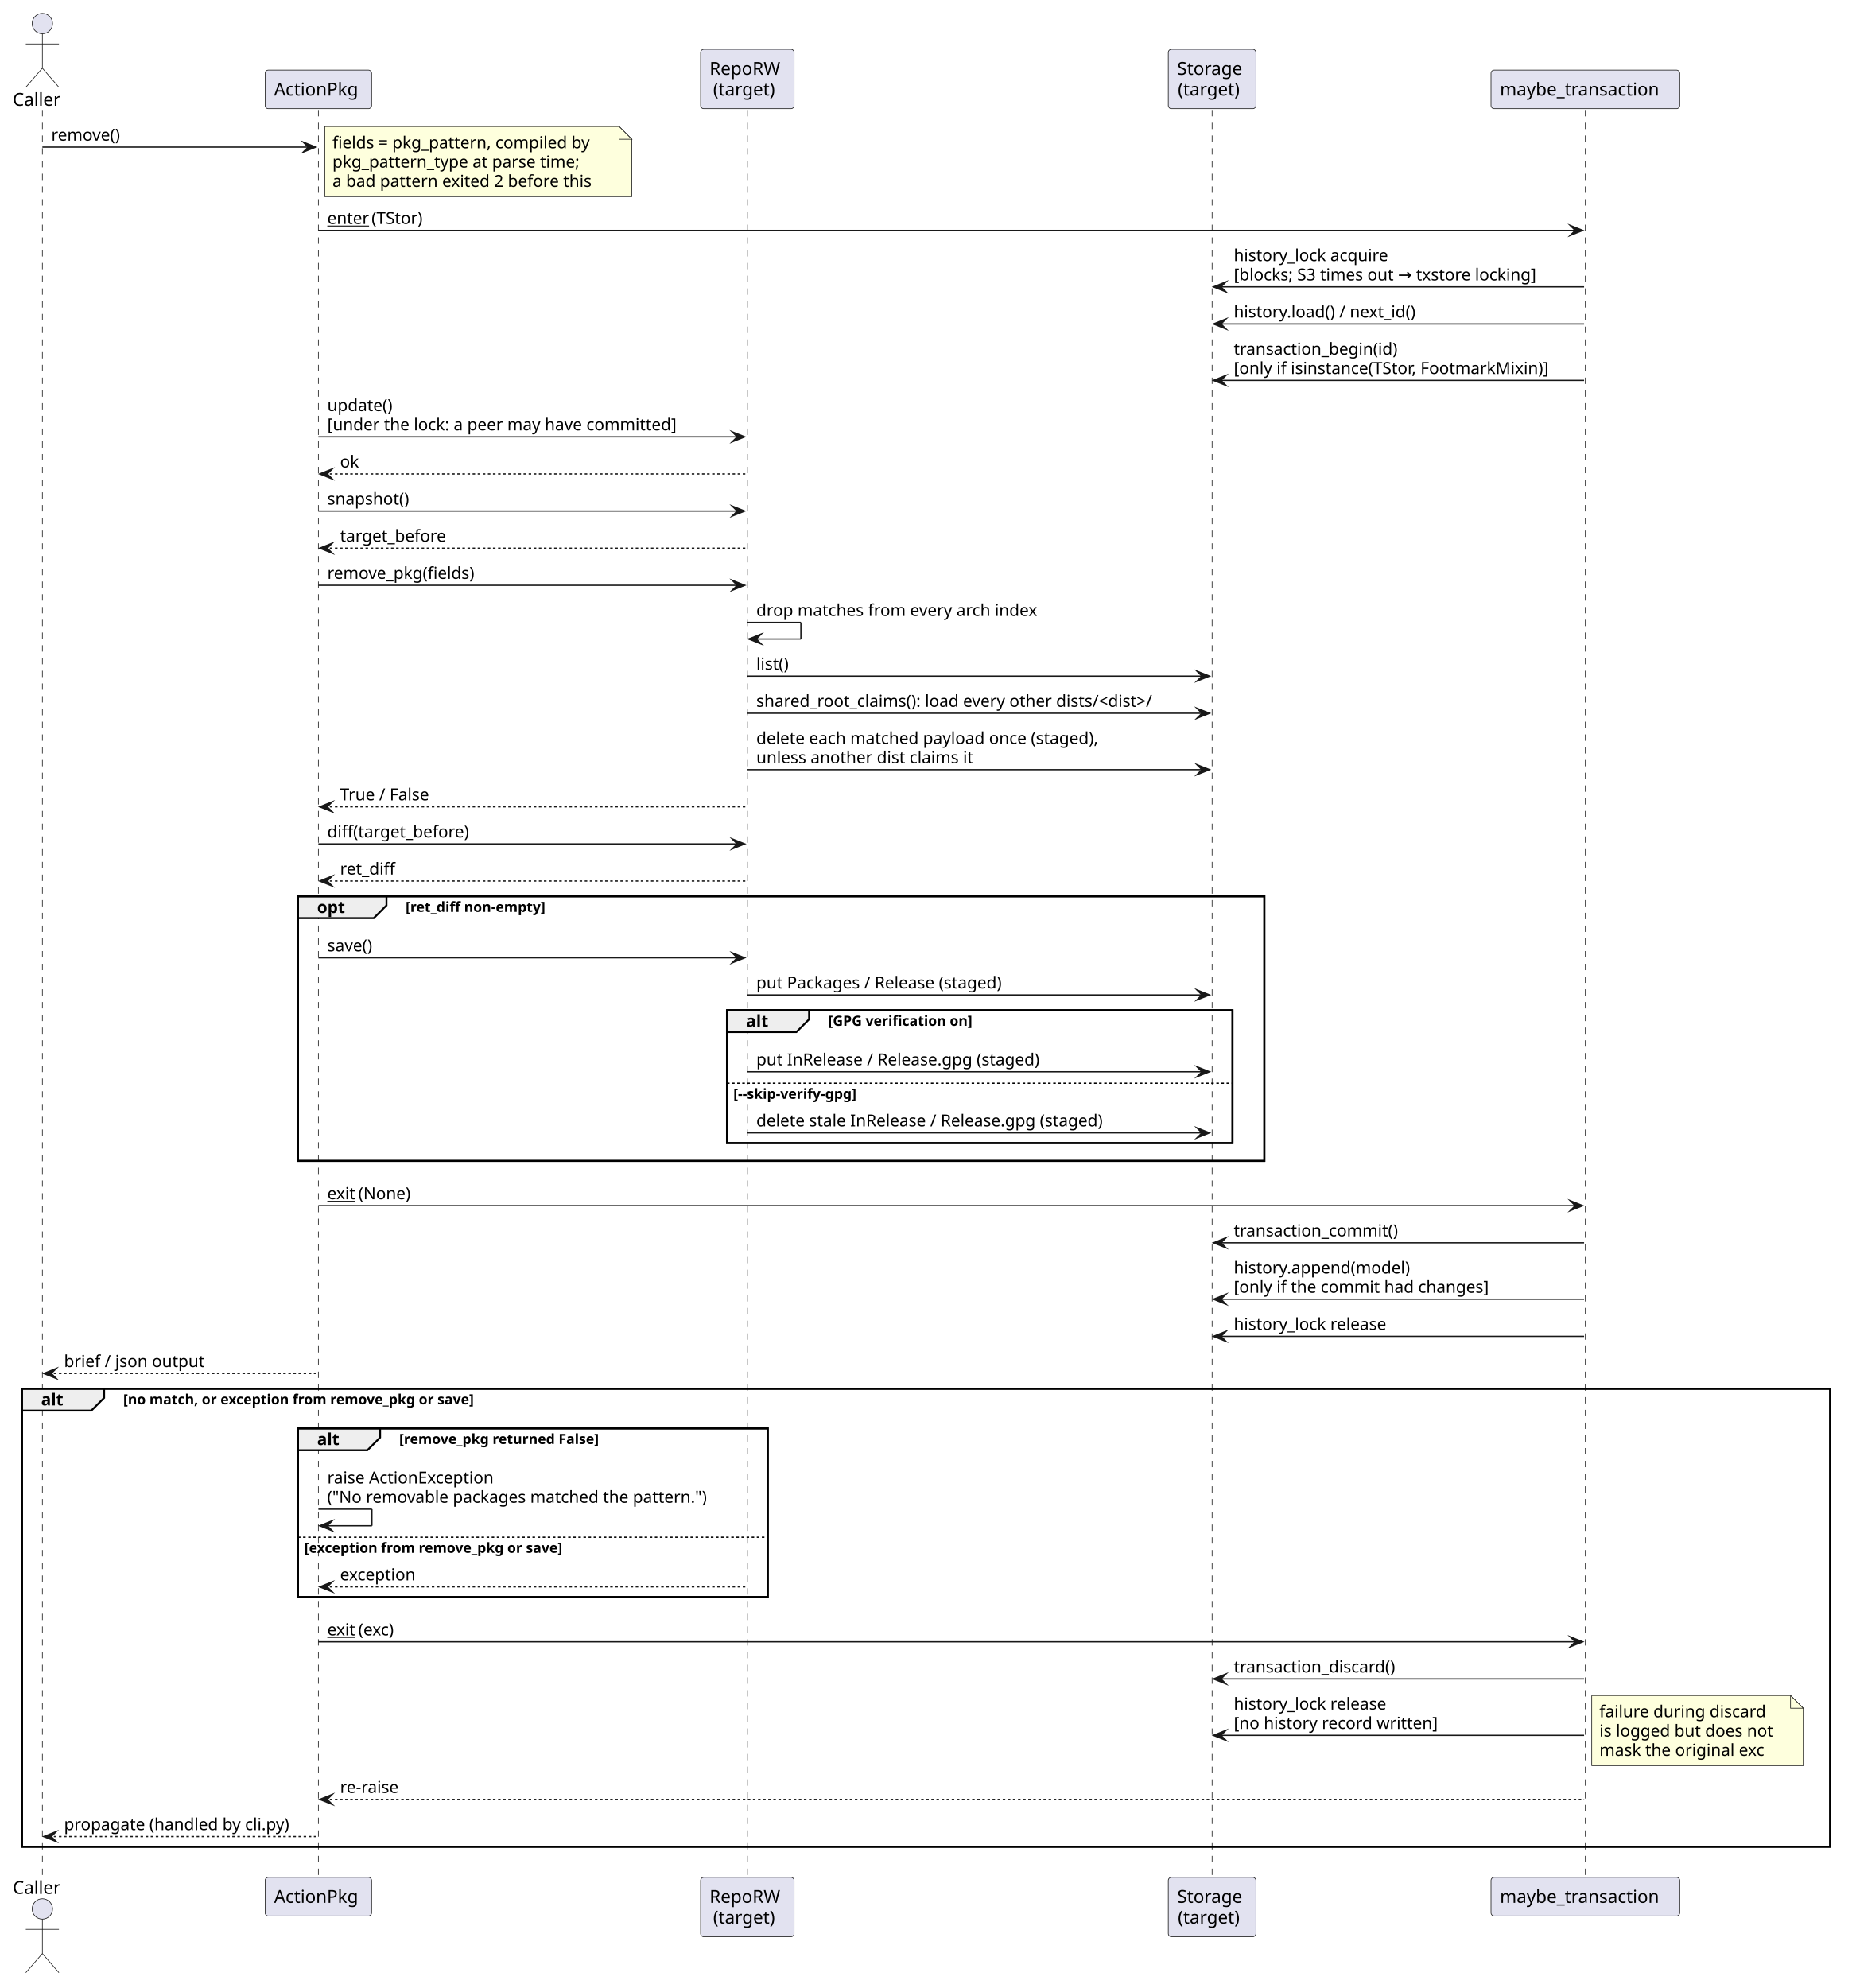
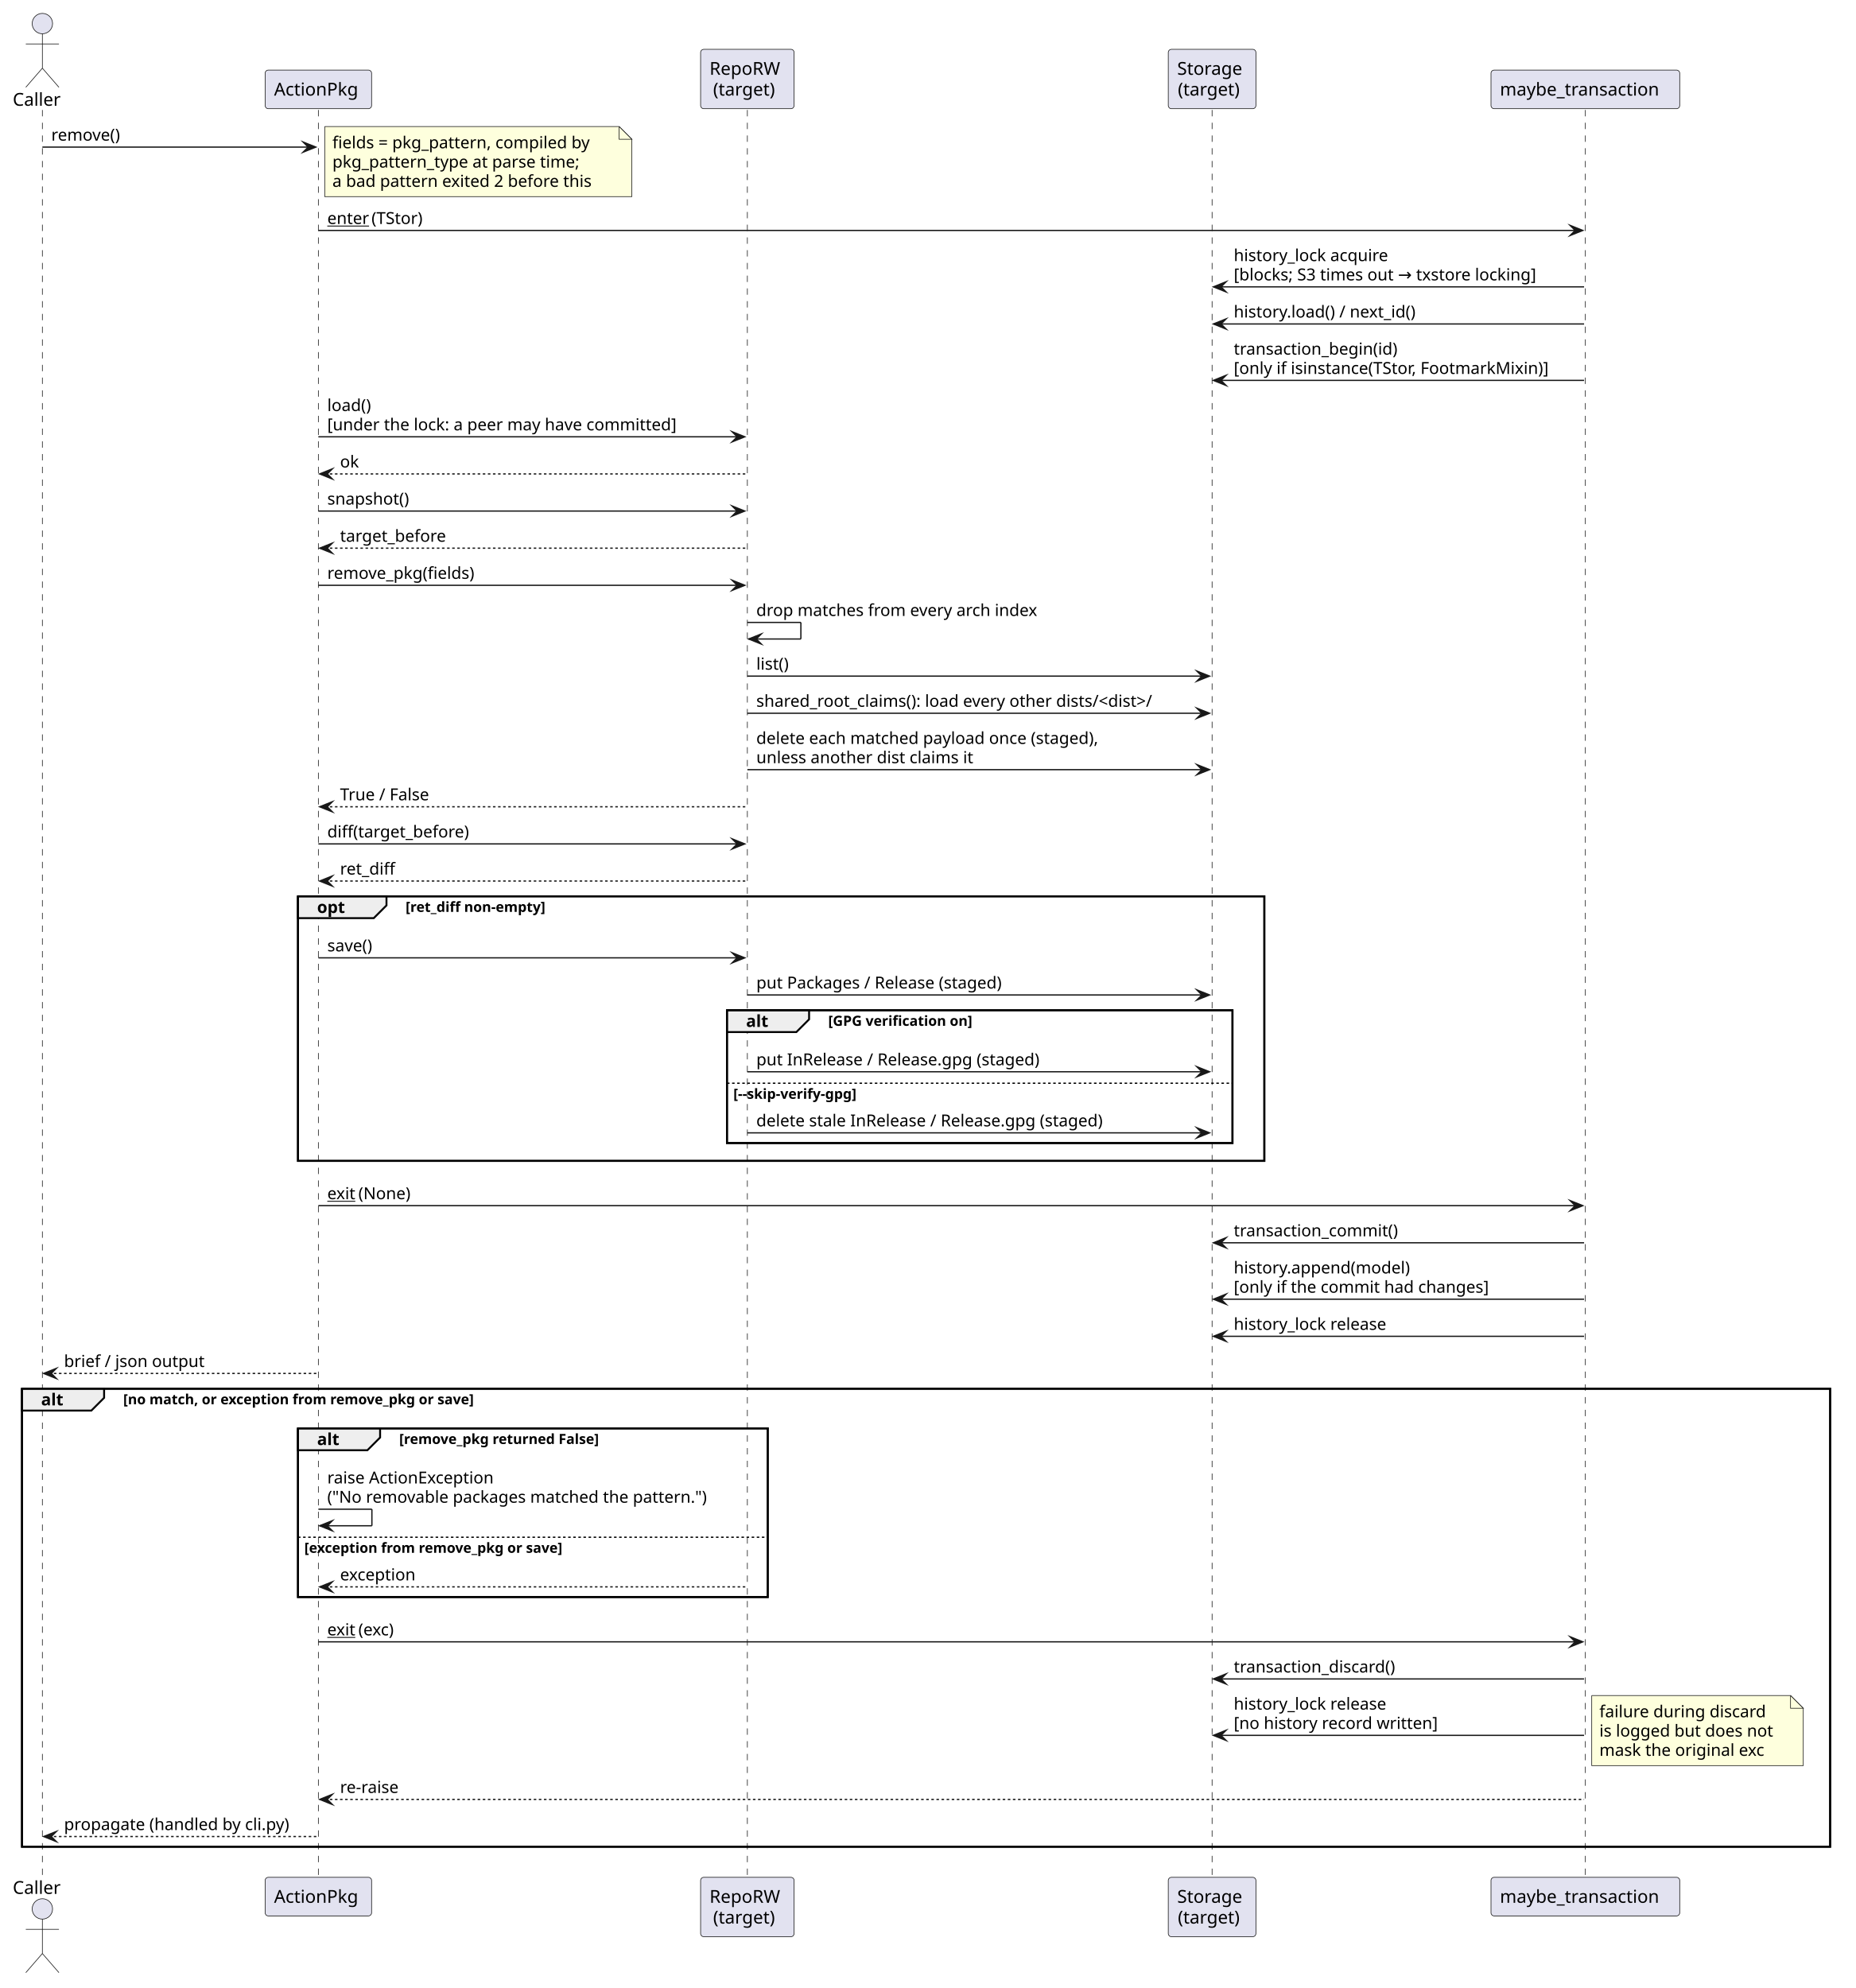
<svg xmlns="http://www.w3.org/2000/svg" version="1.1" data-diagram-type="SEQUENCE" style="width:1456px;height:1560px;background:#FFFFFF;" width="1456px" height="1560px" viewBox="0 0 1456 1560" zoomAndPan="magnify" preserveAspectRatio="none" contentStyleType="text/css">
  <defs />
  <g font-family="sans-serif" lengthAdjust="spacing">
    <rect x="233.827" y="703.352" width="758.311" height="207.602" fill="none" style="stroke:#000;stroke-width:1.5;" />
    <rect x="570.459" y="792.75" width="396.679" height="104.203" fill="none" style="stroke:#000;stroke-width:1.5;" />
    <rect x="17.251" y="1089.75" width="1418.88" height="359.398" fill="none" style="stroke:#000;stroke-width:1.5;" />
    <rect x="233.827" y="1120.883" width="368.632" height="132.336" fill="none" style="stroke:#000;stroke-width:1.5;" />
    <g class="participant-lifeline" data-qualified-name="Caller" data-entity-uid="part1" id="part1-lifeline" data-source-line="1">
      <g>
        <rect x="29.751" y="86.297" width="8" height="1386.852" fill="#000" fill-opacity="0" />
        <line x1="33.251" y1="86.297" x2="33.251" y2="1473.148" style="stroke:#181818;stroke-width:0.5;stroke-dasharray:5,5;" />
      </g>
    </g>
    <g class="participant-lifeline" data-qualified-name="ActionPkg" data-entity-uid="part2" id="part2-lifeline" data-source-line="2">
      <g>
        <rect x="246.327" y="86.297" width="8" height="1386.852" fill="#000" fill-opacity="0" />
        <line x1="249.827" y1="86.297" x2="249.827" y2="1473.148" style="stroke:#181818;stroke-width:0.5;stroke-dasharray:5,5;" />
      </g>
    </g>
    <g class="participant-lifeline" data-qualified-name="Tgt" data-entity-uid="part3" id="part3-lifeline" data-source-line="3">
      <g>
        <rect x="582.959" y="86.297" width="8" height="1386.852" fill="#000" fill-opacity="0" />
        <line x1="586.459" y1="86.297" x2="586.459" y2="1473.148" style="stroke:#181818;stroke-width:0.5;stroke-dasharray:5,5;" />
      </g>
    </g>
    <g class="participant-lifeline" data-qualified-name="TStor" data-entity-uid="part4" id="part4-lifeline" data-source-line="4">
      <g>
        <rect x="947.638" y="86.297" width="8" height="1386.852" fill="#000" fill-opacity="0" />
        <line x1="951.138" y1="86.297" x2="951.138" y2="1473.148" style="stroke:#181818;stroke-width:0.5;stroke-dasharray:5,5;" />
      </g>
    </g>
    <g class="participant-lifeline" data-qualified-name="CM" data-entity-uid="part5" id="part5-lifeline" data-source-line="5">
      <g>
        <rect x="1240.543" y="86.297" width="8" height="1386.852" fill="#000" fill-opacity="0" />
        <line x1="1244.043" y1="86.297" x2="1244.043" y2="1473.148" style="stroke:#181818;stroke-width:0.5;stroke-dasharray:5,5;" />
      </g>
    </g>
    <g class="participant participant-head" data-qualified-name="Caller" data-entity-uid="part1" id="part1-head" data-source-line="1">
      <text x="10" y="82.995" fill="#000" font-size="14" textLength="40.503">Caller</text>
      <ellipse cx="33.251" cy="18.5" rx="8" ry="8" fill="#E2E2F0" style="stroke:#181818;stroke-width:0.5;" />
      <path d="M33.251,26.5 L33.251,53.5 M20.251,34.5 L46.251,34.5 M33.251,53.5 L20.251,68.5 M33.251,53.5 L46.251,68.5" style="stroke:#181818;stroke-width:0.5;" fill="none" />
    </g>
    <g class="participant participant-head" data-qualified-name="ActionPkg" data-entity-uid="part2" id="part2-head" data-source-line="2">
      <rect x="208.063" y="55" width="83.528" height="30.297" fill="#E2E2F0" style="stroke:#181818;stroke-width:0.5;" rx="2.5" ry="2.5" />
      <text x="215.063" y="74.995" fill="#000" font-size="14" textLength="69.528">ActionPkg</text>
    </g>
    <g class="participant participant-head" data-qualified-name="Tgt" data-entity-uid="part3" id="part3-head" data-source-line="3">
      <rect x="549.777" y="38.703" width="73.363" height="46.594" fill="#E2E2F0" style="stroke:#181818;stroke-width:0.5;" rx="2.5" ry="2.5" />
      <text x="556.777" y="58.698" fill="#000" font-size="14" textLength="59.363">RepoRW</text>
      <text x="559.59" y="74.995" fill="#000" font-size="14" textLength="53.737">(target)</text>
    </g>
    <g class="participant participant-head" data-qualified-name="TStor" data-entity-uid="part4" id="part4-head" data-source-line="4">
      <rect x="916.75" y="38.703" width="68.776" height="46.594" fill="#E2E2F0" style="stroke:#181818;stroke-width:0.5;" rx="2.5" ry="2.5" />
      <text x="923.75" y="58.698" fill="#000" font-size="14" textLength="54.776">Storage</text>
      <text x="924.269" y="74.995" fill="#000" font-size="14" textLength="53.737">(target)</text>
    </g>
    <g class="participant participant-head" data-qualified-name="CM" data-entity-uid="part5" id="part5-head" data-source-line="5">
      <rect x="1170" y="55" width="148.087" height="30.297" fill="#E2E2F0" style="stroke:#181818;stroke-width:0.5;" rx="2.5" ry="2.5" />
      <text x="1177" y="74.995" fill="#000" font-size="14" textLength="134.087">maybe_transaction</text>
    </g>
    <g class="participant participant-tail" data-qualified-name="Caller" data-entity-uid="part1" id="part1-tail" data-source-line="1">
      <text x="10" y="1486.144" fill="#000" font-size="14" textLength="40.503">Caller</text>
      <ellipse cx="33.251" cy="1497.945" rx="8" ry="8" fill="#E2E2F0" style="stroke:#181818;stroke-width:0.5;" />
      <path d="M33.251,1505.945 L33.251,1532.945 M20.251,1513.945 L46.251,1513.945 M33.251,1532.945 L20.251,1547.945 M33.251,1532.945 L46.251,1547.945" style="stroke:#181818;stroke-width:0.5;" fill="none" />
    </g>
    <g class="participant participant-tail" data-qualified-name="ActionPkg" data-entity-uid="part2" id="part2-tail" data-source-line="2">
      <rect x="208.063" y="1473.148" width="83.528" height="30.297" fill="#E2E2F0" style="stroke:#181818;stroke-width:0.5;" rx="2.5" ry="2.5" />
      <text x="215.063" y="1493.144" fill="#000" font-size="14" textLength="69.528">ActionPkg</text>
    </g>
    <g class="participant participant-tail" data-qualified-name="Tgt" data-entity-uid="part3" id="part3-tail" data-source-line="3">
      <rect x="549.777" y="1473.148" width="73.363" height="46.594" fill="#E2E2F0" style="stroke:#181818;stroke-width:0.5;" rx="2.5" ry="2.5" />
      <text x="556.777" y="1493.144" fill="#000" font-size="14" textLength="59.363">RepoRW</text>
      <text x="559.59" y="1509.44" fill="#000" font-size="14" textLength="53.737">(target)</text>
    </g>
    <g class="participant participant-tail" data-qualified-name="TStor" data-entity-uid="part4" id="part4-tail" data-source-line="4">
      <rect x="916.75" y="1473.148" width="68.776" height="46.594" fill="#E2E2F0" style="stroke:#181818;stroke-width:0.5;" rx="2.5" ry="2.5" />
      <text x="923.75" y="1493.144" fill="#000" font-size="14" textLength="54.776">Storage</text>
      <text x="924.269" y="1509.44" fill="#000" font-size="14" textLength="53.737">(target)</text>
    </g>
    <g class="participant participant-tail" data-qualified-name="CM" data-entity-uid="part5" id="part5-tail" data-source-line="5">
      <rect x="1170" y="1473.148" width="148.087" height="30.297" fill="#E2E2F0" style="stroke:#181818;stroke-width:0.5;" rx="2.5" ry="2.5" />
      <text x="1177" y="1493.144" fill="#000" font-size="14" textLength="134.087">maybe_transaction</text>
    </g>
    <g class="message" data-entity-1="part1" data-entity-2="part2" id="msg1" data-source-line="7">
      <polygon points="237.827,111.43,247.827,115.43,237.827,119.43,241.827,115.43" fill="#181818" style="stroke:#181818;stroke-width:1;stroke-linejoin:miter;stroke-miterlimit:10;" />
      <line x1="33.251" y1="115.43" x2="243.827" y2="115.43" style="stroke:#181818;stroke-width:1;" />
      <text x="40.251" y="110.364" fill="#000" font-size="13" textLength="59.795">remove()</text>
    </g>
    <path d="M254.827,99.297 L254.827,154.297 L495.827,154.297 L495.827,109.297 L485.827,99.297 L254.827,99.297" style="stroke:#181818;stroke-width:0.5;" fill="#FEFFDD" />
    <path d="M485.827,99.297 L485.827,109.297 L495.827,109.297 L485.827,99.297" style="stroke:#181818;stroke-width:0.5;" fill="#FEFFDD" />
    <text x="260.827" y="116.364" fill="#000" font-size="13" textLength="220.34">fields = pkg_pattern, compiled by</text>
    <text x="260.827" y="131.497" fill="#000" font-size="13" textLength="209.612">pkg_pattern_type at parse time;</text>
    <text x="260.827" y="146.629" fill="#000" font-size="13" textLength="219.991">a bad pattern exited 2 before this</text>
    <g class="message" data-entity-1="part2" data-entity-2="part5" id="msg2" data-source-line="14">
      <polygon points="1232.043,176.828,1242.043,180.828,1232.043,184.828,1236.043,180.828" fill="#181818" style="stroke:#181818;stroke-width:1;stroke-linejoin:miter;stroke-miterlimit:10;" />
      <line x1="249.827" y1="180.828" x2="1238.043" y2="180.828" style="stroke:#181818;stroke-width:1;" />
      <text x="256.827" y="175.762" fill="#000" font-size="13" textLength="34.677" text-decoration="underline">enter</text>
      <text x="291.504" y="175.762" fill="#000" font-size="13" textLength="44.732">(TStor)</text>
    </g>
    <g class="message" data-entity-1="part5" data-entity-2="part4" id="msg3" data-source-line="15">
      <polygon points="962.138,221.094,952.138,225.094,962.138,229.094,958.138,225.094" fill="#181818" style="stroke:#181818;stroke-width:1;stroke-linejoin:miter;stroke-miterlimit:10;" />
      <line x1="956.138" y1="225.094" x2="1243.043" y2="225.094" style="stroke:#181818;stroke-width:1;" />
      <text x="968.138" y="204.895" fill="#000" font-size="13" textLength="130.146">history_lock acquire</text>
      <text x="968.138" y="220.028" fill="#000" font-size="13" textLength="257.734">[blocks; S3 times out → txstore locking]</text>
    </g>
    <g class="message" data-entity-1="part5" data-entity-2="part4" id="msg4" data-source-line="16">
      <polygon points="962.138,250.227,952.138,254.227,962.138,258.227,958.138,254.227" fill="#181818" style="stroke:#181818;stroke-width:1;stroke-linejoin:miter;stroke-miterlimit:10;" />
      <line x1="956.138" y1="254.227" x2="1243.043" y2="254.227" style="stroke:#181818;stroke-width:1;" />
      <text x="968.138" y="249.161" fill="#000" font-size="13" textLength="156.952">history.load() / next_id()</text>
    </g>
    <g class="message" data-entity-1="part5" data-entity-2="part4" id="msg5" data-source-line="17">
      <polygon points="962.138,294.492,952.138,298.492,962.138,302.492,958.138,298.492" fill="#181818" style="stroke:#181818;stroke-width:1;stroke-linejoin:miter;stroke-miterlimit:10;" />
      <line x1="956.138" y1="298.492" x2="1243.043" y2="298.492" style="stroke:#181818;stroke-width:1;" />
      <text x="968.138" y="278.293" fill="#000" font-size="13" textLength="138.296">transaction_begin(id)</text>
      <text x="968.138" y="293.426" fill="#000" font-size="13" textLength="268.906">[only if isinstance(TStor, FootmarkMixin)]</text>
    </g>
    <g class="message" data-entity-1="part2" data-entity-2="part3" id="msg6" data-source-line="19">
      <polygon points="574.459,338.758,584.459,342.758,574.459,346.758,578.459,342.758" fill="#181818" style="stroke:#181818;stroke-width:1;stroke-linejoin:miter;stroke-miterlimit:10;" />
      <line x1="249.827" y1="342.758" x2="580.459" y2="342.758" style="stroke:#181818;stroke-width:1;" />
-       <text x="256.827" y="322.559" fill="#000" font-size="13" textLength="55.948">update()</text>
+       <text x="256.827" y="322.559" fill="#000" font-size="13" textLength="37.927">load()</text>
      <text x="256.827" y="337.692" fill="#000" font-size="13" textLength="297.362">[under the lock: a peer may have committed]</text>
    </g>
    <g class="message" data-entity-1="part3" data-entity-2="part2" id="msg7" data-source-line="20">
      <polygon points="260.827,367.891,250.827,371.891,260.827,375.891,256.827,371.891" fill="#181818" style="stroke:#181818;stroke-width:1;stroke-linejoin:miter;stroke-miterlimit:10;" />
      <line x1="254.827" y1="371.891" x2="585.459" y2="371.891" style="stroke:#181818;stroke-width:1;stroke-dasharray:2,2;" />
      <text x="266.827" y="366.825" fill="#000" font-size="13" textLength="15.482">ok</text>
    </g>
    <g class="message" data-entity-1="part2" data-entity-2="part3" id="msg8" data-source-line="21">
      <polygon points="574.459,397.023,584.459,401.023,574.459,405.023,578.459,401.023" fill="#181818" style="stroke:#181818;stroke-width:1;stroke-linejoin:miter;stroke-miterlimit:10;" />
      <line x1="249.827" y1="401.023" x2="580.459" y2="401.023" style="stroke:#181818;stroke-width:1;" />
      <text x="256.827" y="395.958" fill="#000" font-size="13" textLength="69.437">snapshot()</text>
    </g>
    <g class="message" data-entity-1="part3" data-entity-2="part2" id="msg9" data-source-line="22">
      <polygon points="260.827,426.156,250.827,430.156,260.827,434.156,256.827,430.156" fill="#181818" style="stroke:#181818;stroke-width:1;stroke-linejoin:miter;stroke-miterlimit:10;" />
      <line x1="254.827" y1="430.156" x2="585.459" y2="430.156" style="stroke:#181818;stroke-width:1;stroke-dasharray:2,2;" />
      <text x="266.827" y="425.09" fill="#000" font-size="13" textLength="88.378">target_before</text>
    </g>
    <g class="message" data-entity-1="part2" data-entity-2="part3" id="msg10" data-source-line="24">
      <polygon points="574.459,455.289,584.459,459.289,574.459,463.289,578.459,459.289" fill="#181818" style="stroke:#181818;stroke-width:1;stroke-linejoin:miter;stroke-miterlimit:10;" />
      <line x1="249.827" y1="459.289" x2="580.459" y2="459.289" style="stroke:#181818;stroke-width:1;" />
      <text x="256.827" y="454.223" fill="#000" font-size="13" textLength="125.15">remove_pkg(fields)</text>
    </g>
    <g class="message" data-entity-1="part3" data-entity-2="part3" id="msg11" data-source-line="25">
      <line x1="586.459" y1="488.422" x2="628.459" y2="488.422" style="stroke:#181818;stroke-width:1;" />
      <line x1="628.459" y1="488.422" x2="628.459" y2="501.422" style="stroke:#181818;stroke-width:1;" />
      <line x1="587.459" y1="501.422" x2="628.459" y2="501.422" style="stroke:#181818;stroke-width:1;" />
      <polygon points="597.459,497.422,587.459,501.422,597.459,505.422,593.459,501.422" fill="#181818" style="stroke:#181818;stroke-width:1;stroke-linejoin:miter;stroke-miterlimit:10;" />
      <text x="593.459" y="483.356" fill="#000" font-size="13" textLength="238.107">drop matches from every arch index</text>
    </g>
    <g class="message" data-entity-1="part3" data-entity-2="part4" id="msg12" data-source-line="26">
      <polygon points="939.138,526.555,949.138,530.555,939.138,534.555,943.138,530.555" fill="#181818" style="stroke:#181818;stroke-width:1;stroke-linejoin:miter;stroke-miterlimit:10;" />
      <line x1="586.459" y1="530.555" x2="945.138" y2="530.555" style="stroke:#181818;stroke-width:1;" />
      <text x="593.459" y="525.489" fill="#000" font-size="13" textLength="29.237">list()</text>
    </g>
    <g class="message" data-entity-1="part3" data-entity-2="part4" id="msg13" data-source-line="27">
      <polygon points="939.138,555.688,949.138,559.688,939.138,563.688,943.138,559.688" fill="#181818" style="stroke:#181818;stroke-width:1;stroke-linejoin:miter;stroke-miterlimit:10;" />
      <line x1="586.459" y1="559.688" x2="945.138" y2="559.688" style="stroke:#181818;stroke-width:1;" />
      <text x="593.459" y="554.622" fill="#000" font-size="13" textLength="340.679">shared_root_claims(): load every other dists/&lt;dist&gt;/</text>
    </g>
    <g class="message" data-entity-1="part3" data-entity-2="part4" id="msg14" data-source-line="28">
      <polygon points="939.138,599.953,949.138,603.953,939.138,607.953,943.138,603.953" fill="#181818" style="stroke:#181818;stroke-width:1;stroke-linejoin:miter;stroke-miterlimit:10;" />
      <line x1="586.459" y1="603.953" x2="945.138" y2="603.953" style="stroke:#181818;stroke-width:1;" />
      <text x="593.459" y="583.754" fill="#000" font-size="13" textLength="291.979">delete each matched payload once (staged),</text>
      <text x="593.459" y="598.887" fill="#000" font-size="13" textLength="183.219">unless another dist claims it</text>
    </g>
    <g class="message" data-entity-1="part3" data-entity-2="part2" id="msg15" data-source-line="29">
      <polygon points="260.827,629.086,250.827,633.086,260.827,637.086,256.827,633.086" fill="#181818" style="stroke:#181818;stroke-width:1;stroke-linejoin:miter;stroke-miterlimit:10;" />
      <line x1="254.827" y1="633.086" x2="585.459" y2="633.086" style="stroke:#181818;stroke-width:1;stroke-dasharray:2,2;" />
      <text x="266.827" y="628.02" fill="#000" font-size="13" textLength="75.994">True / False</text>
    </g>
    <g class="message" data-entity-1="part2" data-entity-2="part3" id="msg16" data-source-line="30">
      <polygon points="574.459,658.219,584.459,662.219,574.459,666.219,578.459,662.219" fill="#181818" style="stroke:#181818;stroke-width:1;stroke-linejoin:miter;stroke-miterlimit:10;" />
      <line x1="249.827" y1="662.219" x2="580.459" y2="662.219" style="stroke:#181818;stroke-width:1;" />
      <text x="256.827" y="657.153" fill="#000" font-size="13" textLength="119.539">diff(target_before)</text>
    </g>
    <g class="message" data-entity-1="part3" data-entity-2="part2" id="msg17" data-source-line="31">
      <polygon points="260.827,687.352,250.827,691.352,260.827,695.352,256.827,691.352" fill="#181818" style="stroke:#181818;stroke-width:1;stroke-linejoin:miter;stroke-miterlimit:10;" />
      <line x1="254.827" y1="691.352" x2="585.459" y2="691.352" style="stroke:#181818;stroke-width:1;stroke-dasharray:2,2;" />
      <text x="266.827" y="686.286" fill="#000" font-size="13" textLength="45.957">ret_diff</text>
    </g>
    <path d="M233.827,703.352 L303.278,703.352 L303.278,710.484 L293.278,720.484 L233.827,720.484 L233.827,703.352" style="stroke:#000;stroke-width:1.5;" fill="#EEE" />
    <rect x="233.827" y="703.352" width="758.311" height="207.602" fill="none" style="stroke:#000;stroke-width:1.5;" />
    <text x="248.827" y="716.418" fill="#000" font-size="13" textLength="24.451" font-weight="700">opt</text>
    <text x="318.278" y="715.562" fill="#000" font-size="11" textLength="125.753" font-weight="700">[ret_diff non-empty]</text>
    <g class="message" data-entity-1="part2" data-entity-2="part3" id="msg18" data-source-line="33">
      <polygon points="574.459,747.617,584.459,751.617,574.459,755.617,578.459,751.617" fill="#181818" style="stroke:#181818;stroke-width:1;stroke-linejoin:miter;stroke-miterlimit:10;" />
      <line x1="249.827" y1="751.617" x2="580.459" y2="751.617" style="stroke:#181818;stroke-width:1;" />
      <text x="256.827" y="746.551" fill="#000" font-size="13" textLength="40.574">save()</text>
    </g>
    <g class="message" data-entity-1="part3" data-entity-2="part4" id="msg19" data-source-line="34">
      <polygon points="939.138,776.75,949.138,780.75,939.138,784.75,943.138,780.75" fill="#181818" style="stroke:#181818;stroke-width:1;stroke-linejoin:miter;stroke-miterlimit:10;" />
      <line x1="586.459" y1="780.75" x2="945.138" y2="780.75" style="stroke:#181818;stroke-width:1;" />
      <text x="593.459" y="775.684" fill="#000" font-size="13" textLength="209.828">put Packages / Release (staged)</text>
    </g>
    <path d="M570.459,792.75 L634.902,792.75 L634.902,799.883 L624.902,809.883 L570.459,809.883 L570.459,792.75" style="stroke:#000;stroke-width:1.5;" fill="#EEE" />
    <rect x="570.459" y="792.75" width="396.679" height="104.203" fill="none" style="stroke:#000;stroke-width:1.5;" />
    <text x="585.459" y="805.817" fill="#000" font-size="13" textLength="19.443" font-weight="700">alt</text>
    <text x="649.902" y="804.96" fill="#000" font-size="11" textLength="129.964" font-weight="700">[GPG verification on]</text>
    <g class="message" data-entity-1="part3" data-entity-2="part4" id="msg20" data-source-line="36">
      <polygon points="939.138,837.016,949.138,841.016,939.138,845.016,943.138,841.016" fill="#181818" style="stroke:#181818;stroke-width:1;stroke-linejoin:miter;stroke-miterlimit:10;" />
      <line x1="586.459" y1="841.016" x2="945.138" y2="841.016" style="stroke:#181818;stroke-width:1;" />
      <text x="593.459" y="835.95" fill="#000" font-size="13" textLength="240.697">put InRelease / Release.gpg (staged)</text>
    </g>
    <line x1="570.459" y1="850.016" x2="967.138" y2="850.016" style="stroke:#000;stroke-width:1;stroke-dasharray:2,2;" />
    <text x="575.459" y="862.226" fill="#000" font-size="11" textLength="113.228" font-weight="700">[--skip-verify-gpg]</text>
    <g class="message" data-entity-1="part3" data-entity-2="part4" id="msg21" data-source-line="38">
      <polygon points="939.138,884.953,949.138,888.953,939.138,892.953,943.138,888.953" fill="#181818" style="stroke:#181818;stroke-width:1;stroke-linejoin:miter;stroke-miterlimit:10;" />
      <line x1="586.459" y1="888.953" x2="945.138" y2="888.953" style="stroke:#181818;stroke-width:1;" />
      <text x="593.459" y="883.887" fill="#000" font-size="13" textLength="295.642">delete stale InRelease / Release.gpg (staged)</text>
    </g>
    <g class="message" data-entity-1="part2" data-entity-2="part5" id="msg22" data-source-line="42">
      <polygon points="1232.043,942.086,1242.043,946.086,1232.043,950.086,1236.043,946.086" fill="#181818" style="stroke:#181818;stroke-width:1;stroke-linejoin:miter;stroke-miterlimit:10;" />
      <line x1="249.827" y1="946.086" x2="1238.043" y2="946.086" style="stroke:#181818;stroke-width:1;" />
      <text x="256.827" y="941.02" fill="#000" font-size="13" textLength="24.4" text-decoration="underline">exit</text>
      <text x="281.227" y="941.02" fill="#000" font-size="13" textLength="44.059">(None)</text>
    </g>
    <g class="message" data-entity-1="part5" data-entity-2="part4" id="msg23" data-source-line="43">
      <polygon points="962.138,971.219,952.138,975.219,962.138,979.219,958.138,975.219" fill="#181818" style="stroke:#181818;stroke-width:1;stroke-linejoin:miter;stroke-miterlimit:10;" />
      <line x1="956.138" y1="975.219" x2="1243.043" y2="975.219" style="stroke:#181818;stroke-width:1;" />
      <text x="968.138" y="970.153" fill="#000" font-size="13" textLength="139.217">transaction_commit()</text>
    </g>
    <g class="message" data-entity-1="part5" data-entity-2="part4" id="msg24" data-source-line="44">
      <polygon points="962.138,1015.484,952.138,1019.484,962.138,1023.484,958.138,1019.484" fill="#181818" style="stroke:#181818;stroke-width:1;stroke-linejoin:miter;stroke-miterlimit:10;" />
      <line x1="956.138" y1="1019.484" x2="1243.043" y2="1019.484" style="stroke:#181818;stroke-width:1;" />
      <text x="968.138" y="999.286" fill="#000" font-size="13" textLength="148.427">history.append(model)</text>
      <text x="968.138" y="1014.418" fill="#000" font-size="13" textLength="216.036">[only if the commit had changes]</text>
    </g>
    <g class="message" data-entity-1="part5" data-entity-2="part4" id="msg25" data-source-line="45">
      <polygon points="962.138,1044.617,952.138,1048.617,962.138,1052.617,958.138,1048.617" fill="#181818" style="stroke:#181818;stroke-width:1;stroke-linejoin:miter;stroke-miterlimit:10;" />
      <line x1="956.138" y1="1048.617" x2="1243.043" y2="1048.617" style="stroke:#181818;stroke-width:1;" />
      <text x="968.138" y="1043.551" fill="#000" font-size="13" textLength="129.276">history_lock release</text>
    </g>
    <g class="message" data-entity-1="part2" data-entity-2="part1" id="msg26" data-source-line="47">
      <polygon points="44.251,1073.75,34.251,1077.75,44.251,1081.75,40.251,1077.75" fill="#181818" style="stroke:#181818;stroke-width:1;stroke-linejoin:miter;stroke-miterlimit:10;" />
      <line x1="38.251" y1="1077.75" x2="248.827" y2="1077.75" style="stroke:#181818;stroke-width:1;stroke-dasharray:2,2;" />
      <text x="50.251" y="1072.684" fill="#000" font-size="13" textLength="116.016">brief / json output</text>
    </g>
    <path d="M17.251,1089.75 L81.694,1089.75 L81.694,1096.883 L71.694,1106.883 L17.251,1106.883 L17.251,1089.75" style="stroke:#000;stroke-width:1.5;" fill="#EEE" />
    <rect x="17.251" y="1089.75" width="1418.88" height="359.398" fill="none" style="stroke:#000;stroke-width:1.5;" />
    <text x="32.251" y="1102.817" fill="#000" font-size="13" textLength="19.443" font-weight="700">alt</text>
    <text x="96.694" y="1101.96" fill="#000" font-size="11" textLength="314.644" font-weight="700">[no match, or exception from remove_pkg or save]</text>
    <path d="M233.827,1120.883 L298.27,1120.883 L298.27,1128.016 L288.27,1138.016 L233.827,1138.016 L233.827,1120.883" style="stroke:#000;stroke-width:1.5;" fill="#EEE" />
    <rect x="233.827" y="1120.883" width="368.632" height="132.336" fill="none" style="stroke:#000;stroke-width:1.5;" />
    <text x="248.827" y="1133.95" fill="#000" font-size="13" textLength="19.443" font-weight="700">alt</text>
    <text x="313.27" y="1133.093" fill="#000" font-size="11" textLength="180.093" font-weight="700">[remove_pkg returned False]</text>
    <g class="message" data-entity-1="part2" data-entity-2="part2" id="msg27" data-source-line="51">
      <line x1="249.827" y1="1184.281" x2="291.827" y2="1184.281" style="stroke:#181818;stroke-width:1;" />
      <line x1="291.827" y1="1184.281" x2="291.827" y2="1197.281" style="stroke:#181818;stroke-width:1;" />
      <line x1="250.827" y1="1197.281" x2="291.827" y2="1197.281" style="stroke:#181818;stroke-width:1;" />
      <polygon points="260.827,1193.281,250.827,1197.281,260.827,1201.281,256.827,1197.281" fill="#181818" style="stroke:#181818;stroke-width:1;stroke-linejoin:miter;stroke-miterlimit:10;" />
      <text x="256.827" y="1164.083" fill="#000" font-size="13" textLength="140.975">raise ActionException</text>
      <text x="256.827" y="1179.215" fill="#000" font-size="13" textLength="322.632">("No removable packages matched the pattern.")</text>
    </g>
    <line x1="233.827" y1="1206.281" x2="602.459" y2="1206.281" style="stroke:#000;stroke-width:1;stroke-dasharray:2,2;" />
    <text x="238.827" y="1218.492" fill="#000" font-size="11" textLength="232.112" font-weight="700">[exception from remove_pkg or save]</text>
    <g class="message" data-entity-1="part3" data-entity-2="part2" id="msg28" data-source-line="53">
      <polygon points="260.827,1241.219,250.827,1245.219,260.827,1249.219,256.827,1245.219" fill="#181818" style="stroke:#181818;stroke-width:1;stroke-linejoin:miter;stroke-miterlimit:10;" />
      <line x1="254.827" y1="1245.219" x2="585.459" y2="1245.219" style="stroke:#181818;stroke-width:1;stroke-dasharray:2,2;" />
      <text x="266.827" y="1240.153" fill="#000" font-size="13" textLength="63.991">exception</text>
    </g>
    <g class="message" data-entity-1="part2" data-entity-2="part5" id="msg29" data-source-line="55">
      <polygon points="1232.043,1284.352,1242.043,1288.352,1232.043,1292.352,1236.043,1288.352" fill="#181818" style="stroke:#181818;stroke-width:1;stroke-linejoin:miter;stroke-miterlimit:10;" />
      <line x1="249.827" y1="1288.352" x2="1238.043" y2="1288.352" style="stroke:#181818;stroke-width:1;" />
      <text x="256.827" y="1283.286" fill="#000" font-size="13" textLength="24.4" text-decoration="underline">exit</text>
      <text x="281.227" y="1283.286" fill="#000" font-size="13" textLength="32.982">(exc)</text>
    </g>
    <g class="message" data-entity-1="part5" data-entity-2="part4" id="msg30" data-source-line="56">
      <polygon points="962.138,1313.484,952.138,1317.484,962.138,1321.484,958.138,1317.484" fill="#181818" style="stroke:#181818;stroke-width:1;stroke-linejoin:miter;stroke-miterlimit:10;" />
      <line x1="956.138" y1="1317.484" x2="1243.043" y2="1317.484" style="stroke:#181818;stroke-width:1;" />
      <text x="968.138" y="1312.418" fill="#000" font-size="13" textLength="137.427">transaction_discard()</text>
    </g>
    <g class="message" data-entity-1="part5" data-entity-2="part4" id="msg31" data-source-line="57">
      <polygon points="962.138,1357.75,952.138,1361.75,962.138,1365.75,958.138,1361.75" fill="#181818" style="stroke:#181818;stroke-width:1;stroke-linejoin:miter;stroke-miterlimit:10;" />
      <line x1="956.138" y1="1361.75" x2="1243.043" y2="1361.75" style="stroke:#181818;stroke-width:1;" />
      <text x="968.138" y="1341.551" fill="#000" font-size="13" textLength="129.276">history_lock release</text>
      <text x="968.138" y="1356.684" fill="#000" font-size="13" textLength="171.507">[no history record written]</text>
    </g>
    <path d="M1249.043,1330.484 L1249.043,1385.484 L1415.043,1385.484 L1415.043,1340.484 L1405.043,1330.484 L1249.043,1330.484" style="stroke:#181818;stroke-width:0.5;" fill="#FEFFDD" />
    <path d="M1405.043,1330.484 L1405.043,1340.484 L1415.043,1340.484 L1405.043,1330.484" style="stroke:#181818;stroke-width:0.5;" fill="#FEFFDD" />
    <text x="1255.043" y="1347.551" fill="#000" font-size="13" textLength="138.899">failure during discard</text>
    <text x="1255.043" y="1362.684" fill="#000" font-size="13" textLength="145.088">is logged but does not</text>
    <text x="1255.043" y="1377.817" fill="#000" font-size="13" textLength="140.093">mask the original exc</text>
    <g class="message" data-entity-1="part5" data-entity-2="part2" id="msg32" data-source-line="59">
      <polygon points="260.827,1408.016,250.827,1412.016,260.827,1416.016,256.827,1412.016" fill="#181818" style="stroke:#181818;stroke-width:1;stroke-linejoin:miter;stroke-miterlimit:10;" />
      <line x1="254.827" y1="1412.016" x2="1243.043" y2="1412.016" style="stroke:#181818;stroke-width:1;stroke-dasharray:2,2;" />
      <text x="266.827" y="1406.95" fill="#000" font-size="13" textLength="49.728">re-raise</text>
    </g>
    <g class="message" data-entity-1="part2" data-entity-2="part1" id="msg33" data-source-line="60">
      <polygon points="44.251,1437.148,34.251,1441.148,44.251,1445.148,40.251,1441.148" fill="#181818" style="stroke:#181818;stroke-width:1;stroke-linejoin:miter;stroke-miterlimit:10;" />
      <line x1="38.251" y1="1441.148" x2="248.827" y2="1441.148" style="stroke:#181818;stroke-width:1;stroke-dasharray:2,2;" />
      <text x="50.251" y="1436.083" fill="#000" font-size="13" textLength="192.575">propagate (handled by cli.py)</text>
    </g>
  </g>
</svg>
